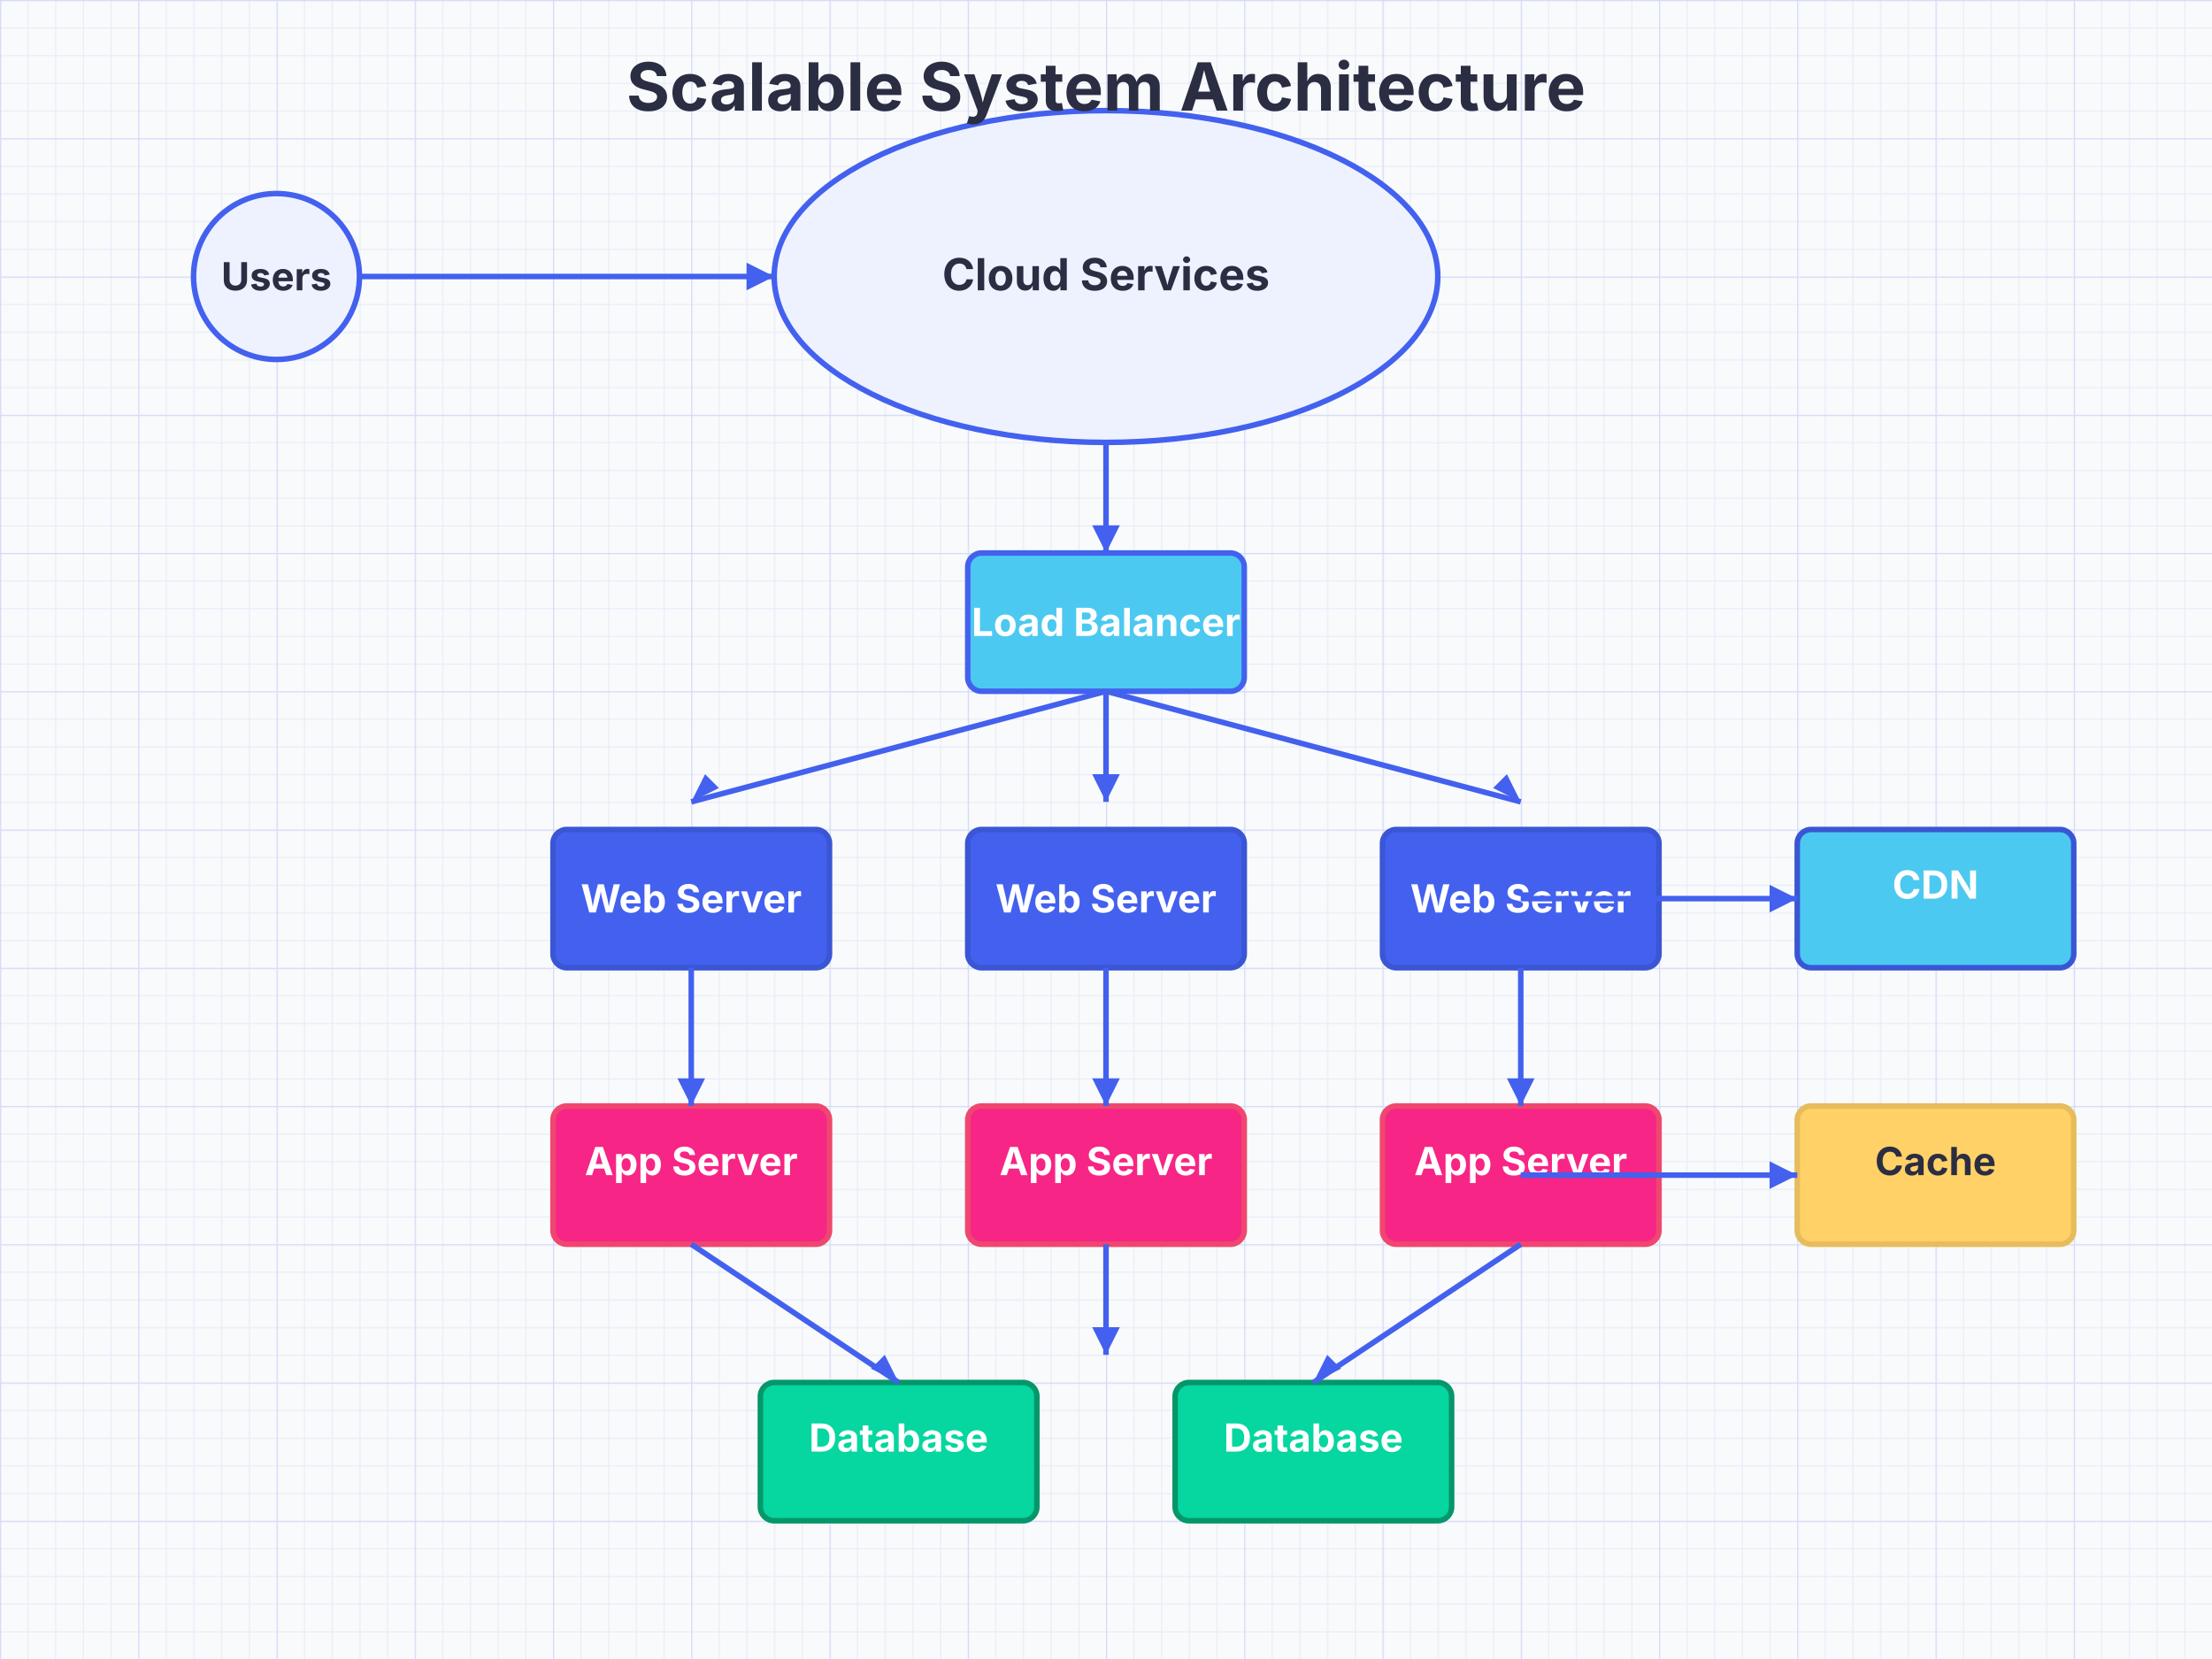
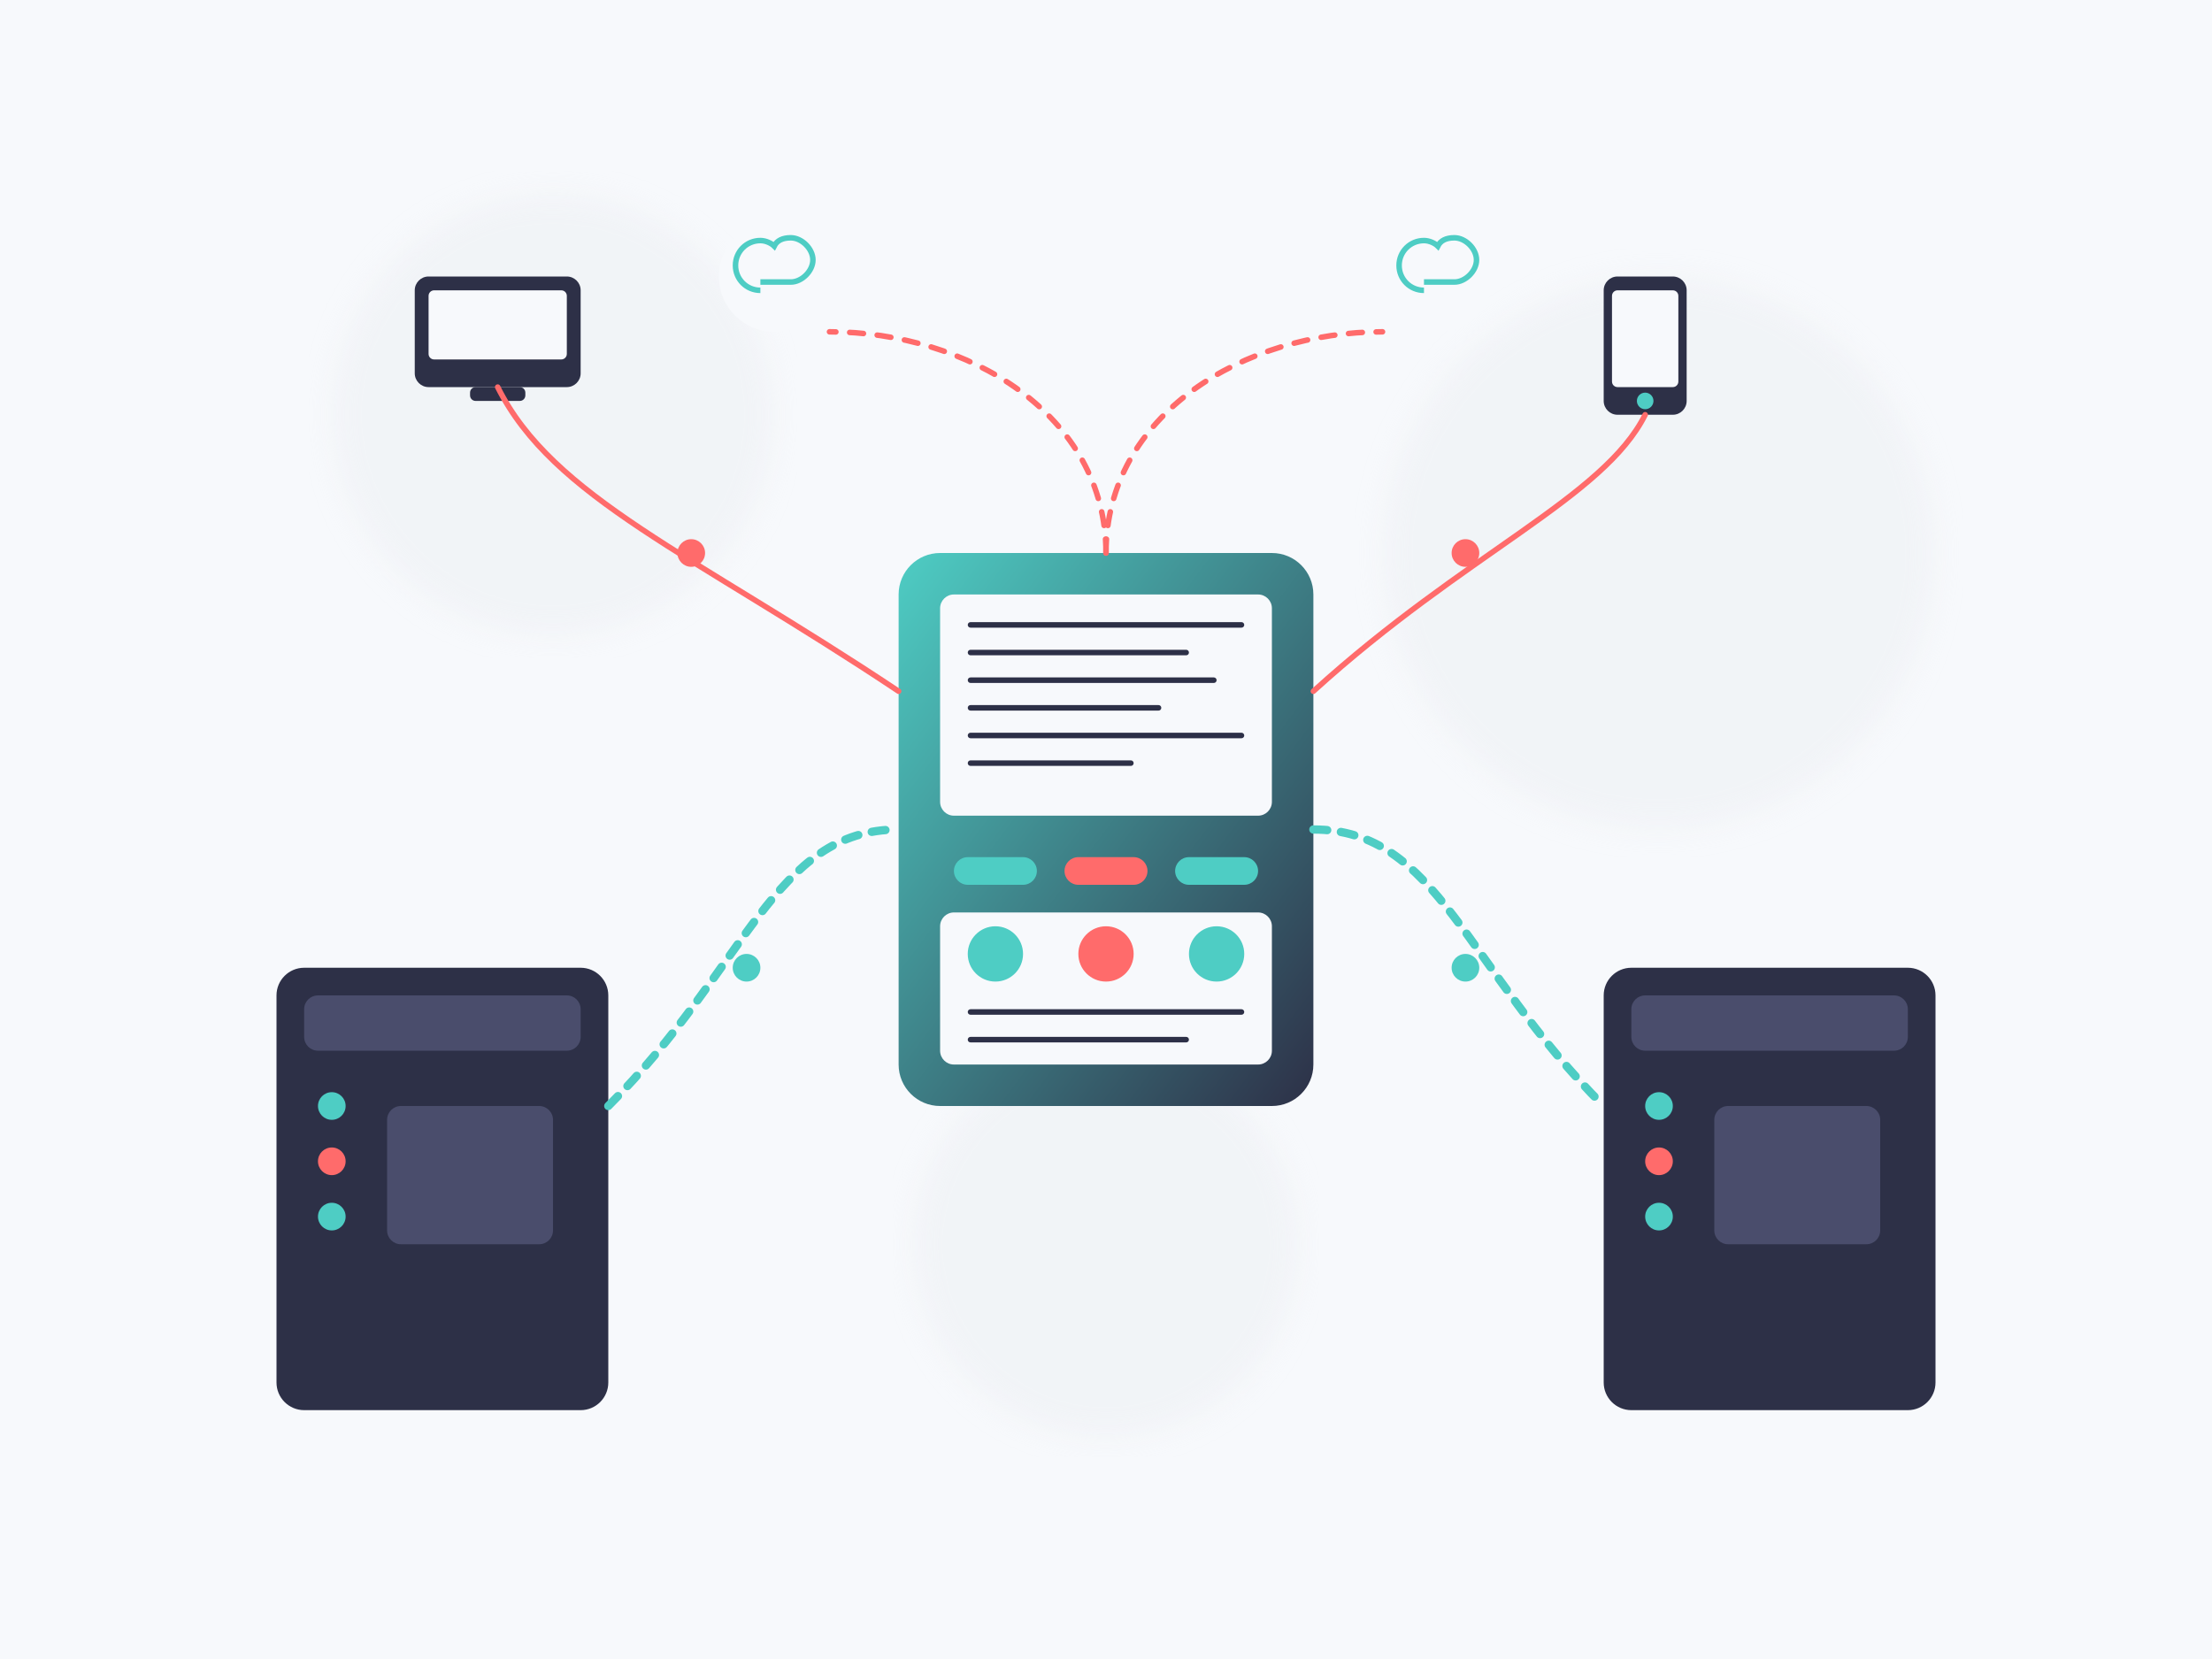
- <svg xmlns="http://www.w3.org/2000/svg" width="800" height="600" viewBox="0 0 800 600">
+ <svg xmlns="http://www.w3.org/2000/svg" width="800px" height="600px" viewBox="0 0 800 600" version="1.1">
  <defs>
-     <pattern id="smallGrid" width="10" height="10" patternUnits="userSpaceOnUse">
-       <path d="M 10 0 L 0 0 0 10" fill="none" stroke="#4361ee" stroke-width="0.5" opacity="0.2" />
-     </pattern>
-     <pattern id="grid" width="50" height="50" patternUnits="userSpaceOnUse">
-       <rect width="50" height="50" fill="url(#smallGrid)" />
-       <path d="M 50 0 L 0 0 0 50" fill="none" stroke="#4361ee" stroke-width="1" opacity="0.2" />
-     </pattern>
+     <linearGradient x1="0%" y1="0%" x2="100%" y2="100%" id="linearGradient-1">
+       <stop stop-color="#4ECDC4" offset="0%" />
+       <stop stop-color="#2D3047" offset="100%" />
+     </linearGradient>
+     <filter x="-5.0%" y="-5.0%" width="110.0%" height="110.0%" filterUnits="objectBoundingBox" id="filter-2">
+       <feGaussianBlur stdDeviation="5" in="SourceGraphic" />
+     </filter>
  </defs>
-   <rect width="100%" height="100%" fill="#f9fafb" />
-   <rect width="100%" height="100%" fill="url(#grid)" opacity="0.6" />
-   <ellipse cx="400" cy="100" rx="120" ry="60" fill="#eef2ff" stroke="#4361ee" stroke-width="2" />
-   <text x="400" y="105" font-family="Inter, sans-serif" font-size="16" text-anchor="middle" fill="#2b2d42" font-weight="bold">Cloud Services</text>
-   <rect x="350" y="200" width="100" height="50" rx="5" ry="5" fill="#4cc9f0" stroke="#4361ee" stroke-width="2" />
-   <text x="400" y="230" font-family="Inter, sans-serif" font-size="14" text-anchor="middle" fill="#ffffff" font-weight="bold">Load Balancer</text>
-   <rect x="200" y="300" width="100" height="50" rx="5" ry="5" fill="#4361ee" stroke="#3a56d4" stroke-width="2" />
-   <text x="250" y="330" font-family="Inter, sans-serif" font-size="14" text-anchor="middle" fill="#ffffff" font-weight="bold">Web Server</text>
-   <rect x="350" y="300" width="100" height="50" rx="5" ry="5" fill="#4361ee" stroke="#3a56d4" stroke-width="2" />
-   <text x="400" y="330" font-family="Inter, sans-serif" font-size="14" text-anchor="middle" fill="#ffffff" font-weight="bold">Web Server</text>
-   <rect x="500" y="300" width="100" height="50" rx="5" ry="5" fill="#4361ee" stroke="#3a56d4" stroke-width="2" />
-   <text x="550" y="330" font-family="Inter, sans-serif" font-size="14" text-anchor="middle" fill="#ffffff" font-weight="bold">Web Server</text>
-   <rect x="200" y="400" width="100" height="50" rx="5" ry="5" fill="#f72585" stroke="#ef476f" stroke-width="2" />
-   <text x="250" y="425" font-family="Inter, sans-serif" font-size="14" text-anchor="middle" fill="#ffffff" font-weight="bold">App Server</text>
-   <rect x="350" y="400" width="100" height="50" rx="5" ry="5" fill="#f72585" stroke="#ef476f" stroke-width="2" />
-   <text x="400" y="425" font-family="Inter, sans-serif" font-size="14" text-anchor="middle" fill="#ffffff" font-weight="bold">App Server</text>
-   <rect x="500" y="400" width="100" height="50" rx="5" ry="5" fill="#f72585" stroke="#ef476f" stroke-width="2" />
-   <text x="550" y="425" font-family="Inter, sans-serif" font-size="14" text-anchor="middle" fill="#ffffff" font-weight="bold">App Server</text>
-   <rect x="275" y="500" width="100" height="50" rx="5" ry="5" fill="#06d6a0" stroke="#059669" stroke-width="2" />
-   <text x="325" y="525" font-family="Inter, sans-serif" font-size="14" text-anchor="middle" fill="#ffffff" font-weight="bold">Database</text>
-   <rect x="425" y="500" width="100" height="50" rx="5" ry="5" fill="#06d6a0" stroke="#059669" stroke-width="2" />
-   <text x="475" y="525" font-family="Inter, sans-serif" font-size="14" text-anchor="middle" fill="#ffffff" font-weight="bold">Database</text>
-   <rect x="650" y="400" width="100" height="50" rx="5" ry="5" fill="#ffd166" stroke="#e6bc5c" stroke-width="2" />
-   <text x="700" y="425" font-family="Inter, sans-serif" font-size="14" text-anchor="middle" fill="#2b2d42" font-weight="bold">Cache</text>
-   <rect x="650" y="300" width="100" height="50" rx="5" ry="5" fill="#4cc9f0" stroke="#3a56d4" stroke-width="2" />
-   <text x="700" y="325" font-family="Inter, sans-serif" font-size="14" text-anchor="middle" fill="#ffffff" font-weight="bold">CDN</text>
-   <line x1="400" y1="160" x2="400" y2="200" stroke="#4361ee" stroke-width="2" />
-   <polygon points="400,200 395,190 405,190" fill="#4361ee" />
-   <line x1="400" y1="250" x2="400" y2="290" stroke="#4361ee" stroke-width="2" />
-   <polygon points="400,290 395,280 405,280" fill="#4361ee" />
-   <line x1="400" y1="250" x2="250" y2="290" stroke="#4361ee" stroke-width="2" />
-   <polygon points="250,290 255,280 260,285" fill="#4361ee" />
-   <line x1="400" y1="250" x2="550" y2="290" stroke="#4361ee" stroke-width="2" />
-   <polygon points="550,290 545,280 540,285" fill="#4361ee" />
-   <line x1="250" y1="350" x2="250" y2="400" stroke="#4361ee" stroke-width="2" />
-   <polygon points="250,400 245,390 255,390" fill="#4361ee" />
-   <line x1="400" y1="350" x2="400" y2="400" stroke="#4361ee" stroke-width="2" />
-   <polygon points="400,400 395,390 405,390" fill="#4361ee" />
-   <line x1="550" y1="350" x2="550" y2="400" stroke="#4361ee" stroke-width="2" />
-   <polygon points="550,400 545,390 555,390" fill="#4361ee" />
-   <line x1="250" y1="450" x2="325" y2="500" stroke="#4361ee" stroke-width="2" />
-   <polygon points="325,500 320,490 315,495" fill="#4361ee" />
-   <line x1="400" y1="450" x2="400" y2="490" stroke="#4361ee" stroke-width="2" />
-   <polygon points="400,490 395,480 405,480" fill="#4361ee" />
-   <line x1="550" y1="450" x2="475" y2="500" stroke="#4361ee" stroke-width="2" />
-   <polygon points="475,500 480,490 485,495" fill="#4361ee" />
-   <line x1="550" y1="325" x2="650" y2="325" stroke="#4361ee" stroke-width="2" />
-   <polygon points="650,325 640,320 640,330" fill="#4361ee" />
-   <line x1="550" y1="425" x2="650" y2="425" stroke="#4361ee" stroke-width="2" />
-   <polygon points="650,425 640,420 640,430" fill="#4361ee" />
-   <circle cx="100" cy="100" r="30" fill="#eef2ff" stroke="#4361ee" stroke-width="2" />
-   <text x="100" y="105" font-family="Inter, sans-serif" font-size="14" text-anchor="middle" fill="#2b2d42" font-weight="bold">Users</text>
-   <line x1="130" y1="100" x2="280" y2="100" stroke="#4361ee" stroke-width="2" />
-   <polygon points="280,100 270,95 270,105" fill="#4361ee" />
-   <text x="400" y="40" font-family="Inter, sans-serif" font-size="24" text-anchor="middle" fill="#2b2d42" font-weight="bold">Scalable System Architecture</text>
+   <g id="System-Design-Hero" stroke="none" stroke-width="1" fill="none" fill-rule="evenodd">
+     <rect id="Background" fill="#F7F9FC" x="0" y="0" width="800" height="600" />
+     <circle id="Cloud-1" fill="#E5E7EB" opacity="0.3" cx="200" cy="150" r="80" filter="url(#filter-2)" />
+     <circle id="Cloud-2" fill="#E5E7EB" opacity="0.3" cx="600" cy="200" r="100" filter="url(#filter-2)" />
+     <circle id="Cloud-3" fill="#E5E7EB" opacity="0.3" cx="400" cy="450" r="70" filter="url(#filter-2)" />
+     <g id="Database-Group" transform="translate(100, 350)">
+       <rect id="Database-1" fill="#2D3047" x="0" y="0" width="120" height="160" rx="10" />
+       <rect id="Database-1-Light" fill="#4A4D6C" x="10" y="10" width="100" height="20" rx="5" />
+       <circle id="Database-1-Light-1" fill="#4ECDC4" cx="20" cy="50" r="5" />
+       <circle id="Database-1-Light-2" fill="#FF6B6B" cx="20" cy="70" r="5" />
+       <circle id="Database-1-Light-3" fill="#4ECDC4" cx="20" cy="90" r="5" />
+       <rect id="Database-1-Panel" fill="#4A4D6C" x="40" y="50" width="60" height="50" rx="5" />
+     </g>
+     <g id="Database-Group-2" transform="translate(580, 350)">
+       <rect id="Database-2" fill="#2D3047" x="0" y="0" width="120" height="160" rx="10" />
+       <rect id="Database-2-Light" fill="#4A4D6C" x="10" y="10" width="100" height="20" rx="5" />
+       <circle id="Database-2-Light-1" fill="#4ECDC4" cx="20" cy="50" r="5" />
+       <circle id="Database-2-Light-2" fill="#FF6B6B" cx="20" cy="70" r="5" />
+       <circle id="Database-2-Light-3" fill="#4ECDC4" cx="20" cy="90" r="5" />
+       <rect id="Database-2-Panel" fill="#4A4D6C" x="40" y="50" width="60" height="50" rx="5" />
+     </g>
+     <g id="Server-Group" transform="translate(325, 200)">
+       <rect id="Server" fill="url(#linearGradient-1)" x="0" y="0" width="150" height="200" rx="15" />
+       <rect id="Server-Panel" fill="#F7F9FC" x="15" y="15" width="120" height="80" rx="5" />
+       <rect id="Server-Light-1" fill="#4ECDC4" x="20" y="110" width="30" height="10" rx="5" />
+       <rect id="Server-Light-2" fill="#FF6B6B" x="60" y="110" width="30" height="10" rx="5" />
+       <rect id="Server-Light-3" fill="#4ECDC4" x="100" y="110" width="30" height="10" rx="5" />
+       <rect id="Server-Panel-2" fill="#F7F9FC" x="15" y="130" width="120" height="55" rx="5" />
+       <rect id="Panel-Line-1" fill="#2D3047" x="25" y="25" width="100" height="2" rx="1" />
+       <rect id="Panel-Line-2" fill="#2D3047" x="25" y="35" width="80" height="2" rx="1" />
+       <rect id="Panel-Line-3" fill="#2D3047" x="25" y="45" width="90" height="2" rx="1" />
+       <rect id="Panel-Line-4" fill="#2D3047" x="25" y="55" width="70" height="2" rx="1" />
+       <rect id="Panel-Line-5" fill="#2D3047" x="25" y="65" width="100" height="2" rx="1" />
+       <rect id="Panel-Line-6" fill="#2D3047" x="25" y="75" width="60" height="2" rx="1" />
+       <circle id="Panel-2-Circle-1" fill="#4ECDC4" cx="35" cy="145" r="10" />
+       <circle id="Panel-2-Circle-2" fill="#FF6B6B" cx="75" cy="145" r="10" />
+       <circle id="Panel-2-Circle-3" fill="#4ECDC4" cx="115" cy="145" r="10" />
+       <rect id="Panel-2-Line-1" fill="#2D3047" x="25" y="165" width="100" height="2" rx="1" />
+       <rect id="Panel-2-Line-2" fill="#2D3047" x="25" y="175" width="80" height="2" rx="1" />
+     </g>
+     <path d="M220,400 C270,350 280,300 325,300" id="Connection-1" stroke="#4ECDC4" stroke-width="3" stroke-linecap="round" stroke-dasharray="5,5" />
+     <path d="M475,300 C520,300 530,350 580,400" id="Connection-2" stroke="#4ECDC4" stroke-width="3" stroke-linecap="round" stroke-dasharray="5,5" />
+     <path d="M400,200 C400,150 450,120 500,120" id="Cloud-Connection-1" stroke="#FF6B6B" stroke-width="2" stroke-linecap="round" stroke-dasharray="5,5" />
+     <path d="M400,200 C400,150 350,120 300,120" id="Cloud-Connection-2" stroke="#FF6B6B" stroke-width="2" stroke-linecap="round" stroke-dasharray="5,5" />
+     <g id="Cloud-Icon-1" transform="translate(500, 80)">
+       <circle id="Cloud-Background-1" fill="#F7F9FC" cx="20" cy="20" r="20" />
+       <path d="M15,25 C10,25 6,21 6,16 C6,11 10,7 15,7 C17,7 19,8 20,9 C21,7 23,6 26,6 C30,6 34,10 34,14 C34,18 30,22 26,22 L15,22" id="Cloud-Shape-1" stroke="#4ECDC4" stroke-width="2" fill="none" />
+     </g>
+     <g id="Cloud-Icon-2" transform="translate(260, 80)">
+       <circle id="Cloud-Background-2" fill="#F7F9FC" cx="20" cy="20" r="20" />
+       <path d="M15,25 C10,25 6,21 6,16 C6,11 10,7 15,7 C17,7 19,8 20,9 C21,7 23,6 26,6 C30,6 34,10 34,14 C34,18 30,22 26,22 L15,22" id="Cloud-Shape-2" stroke="#4ECDC4" stroke-width="2" fill="none" />
+     </g>
+     <g id="Device-1" transform="translate(150, 100)">
+       <rect id="Device-1-Body" fill="#2D3047" x="0" y="0" width="60" height="40" rx="5" />
+       <rect id="Device-1-Screen" fill="#F7F9FC" x="5" y="5" width="50" height="25" rx="2" />
+       <rect id="Device-1-Base" fill="#2D3047" x="20" y="40" width="20" height="5" rx="2" />
+     </g>
+     <g id="Device-2" transform="translate(580, 100)">
+       <rect id="Device-2-Body" fill="#2D3047" x="0" y="0" width="30" height="50" rx="5" />
+       <rect id="Device-2-Screen" fill="#F7F9FC" x="3" y="5" width="24" height="35" rx="2" />
+       <circle id="Device-2-Button" fill="#4ECDC4" cx="15" cy="45" r="3" />
+     </g>
+     <path d="M180,140 C200,180 250,200 325,250" id="Device-Connection-1" stroke="#FF6B6B" stroke-width="2" stroke-linecap="round" />
+     <path d="M595,150 C580,180 530,200 475,250" id="Device-Connection-2" stroke="#FF6B6B" stroke-width="2" stroke-linecap="round" />
+     <circle id="Data-Packet-1" fill="#FF6B6B" cx="250" cy="200" r="5">
+       <animate attributeName="cx" from="180" to="325" dur="3s" repeatCount="indefinite" />
+       <animate attributeName="cy" from="140" to="250" dur="3s" repeatCount="indefinite" />
+     </circle>
+     <circle id="Data-Packet-2" fill="#FF6B6B" cx="530" cy="200" r="5">
+       <animate attributeName="cx" from="595" to="475" dur="3s" repeatCount="indefinite" />
+       <animate attributeName="cy" from="150" to="250" dur="3s" repeatCount="indefinite" />
+     </circle>
+     <circle id="Data-Packet-3" fill="#4ECDC4" cx="270" cy="350" r="5">
+       <animate attributeName="cx" from="220" to="325" dur="4s" repeatCount="indefinite" />
+       <animate attributeName="cy" from="400" to="300" dur="4s" repeatCount="indefinite" />
+     </circle>
+     <circle id="Data-Packet-4" fill="#4ECDC4" cx="530" cy="350" r="5">
+       <animate attributeName="cx" from="580" to="475" dur="4s" repeatCount="indefinite" />
+       <animate attributeName="cy" from="400" to="300" dur="4s" repeatCount="indefinite" />
+     </circle>
+   </g>
</svg>
